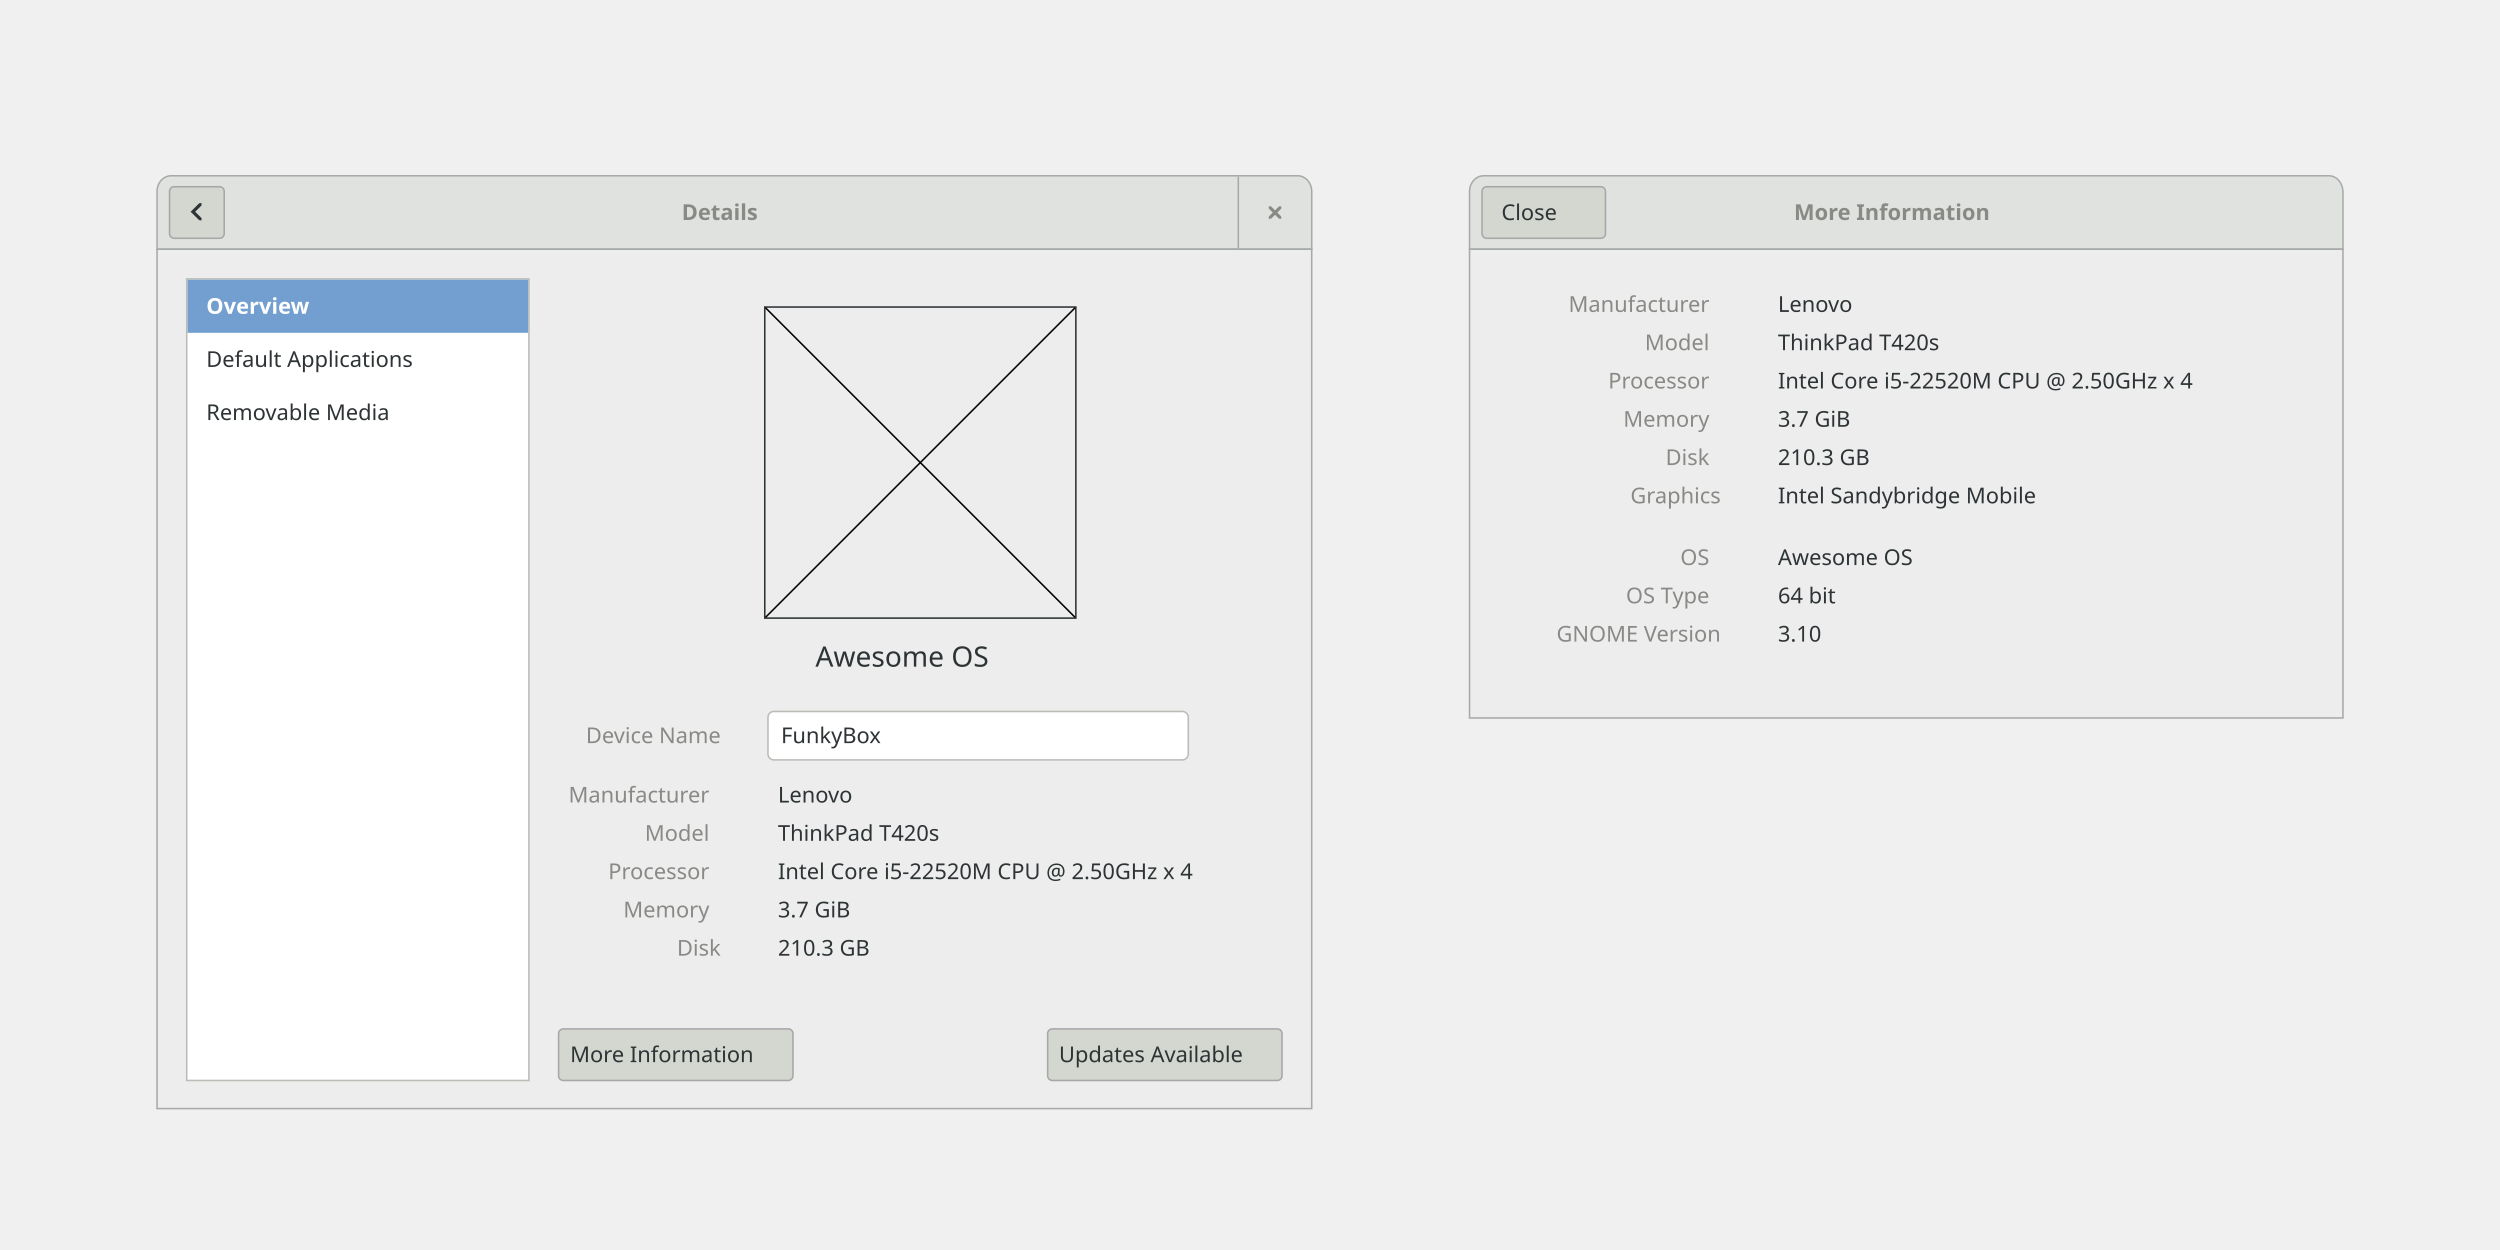
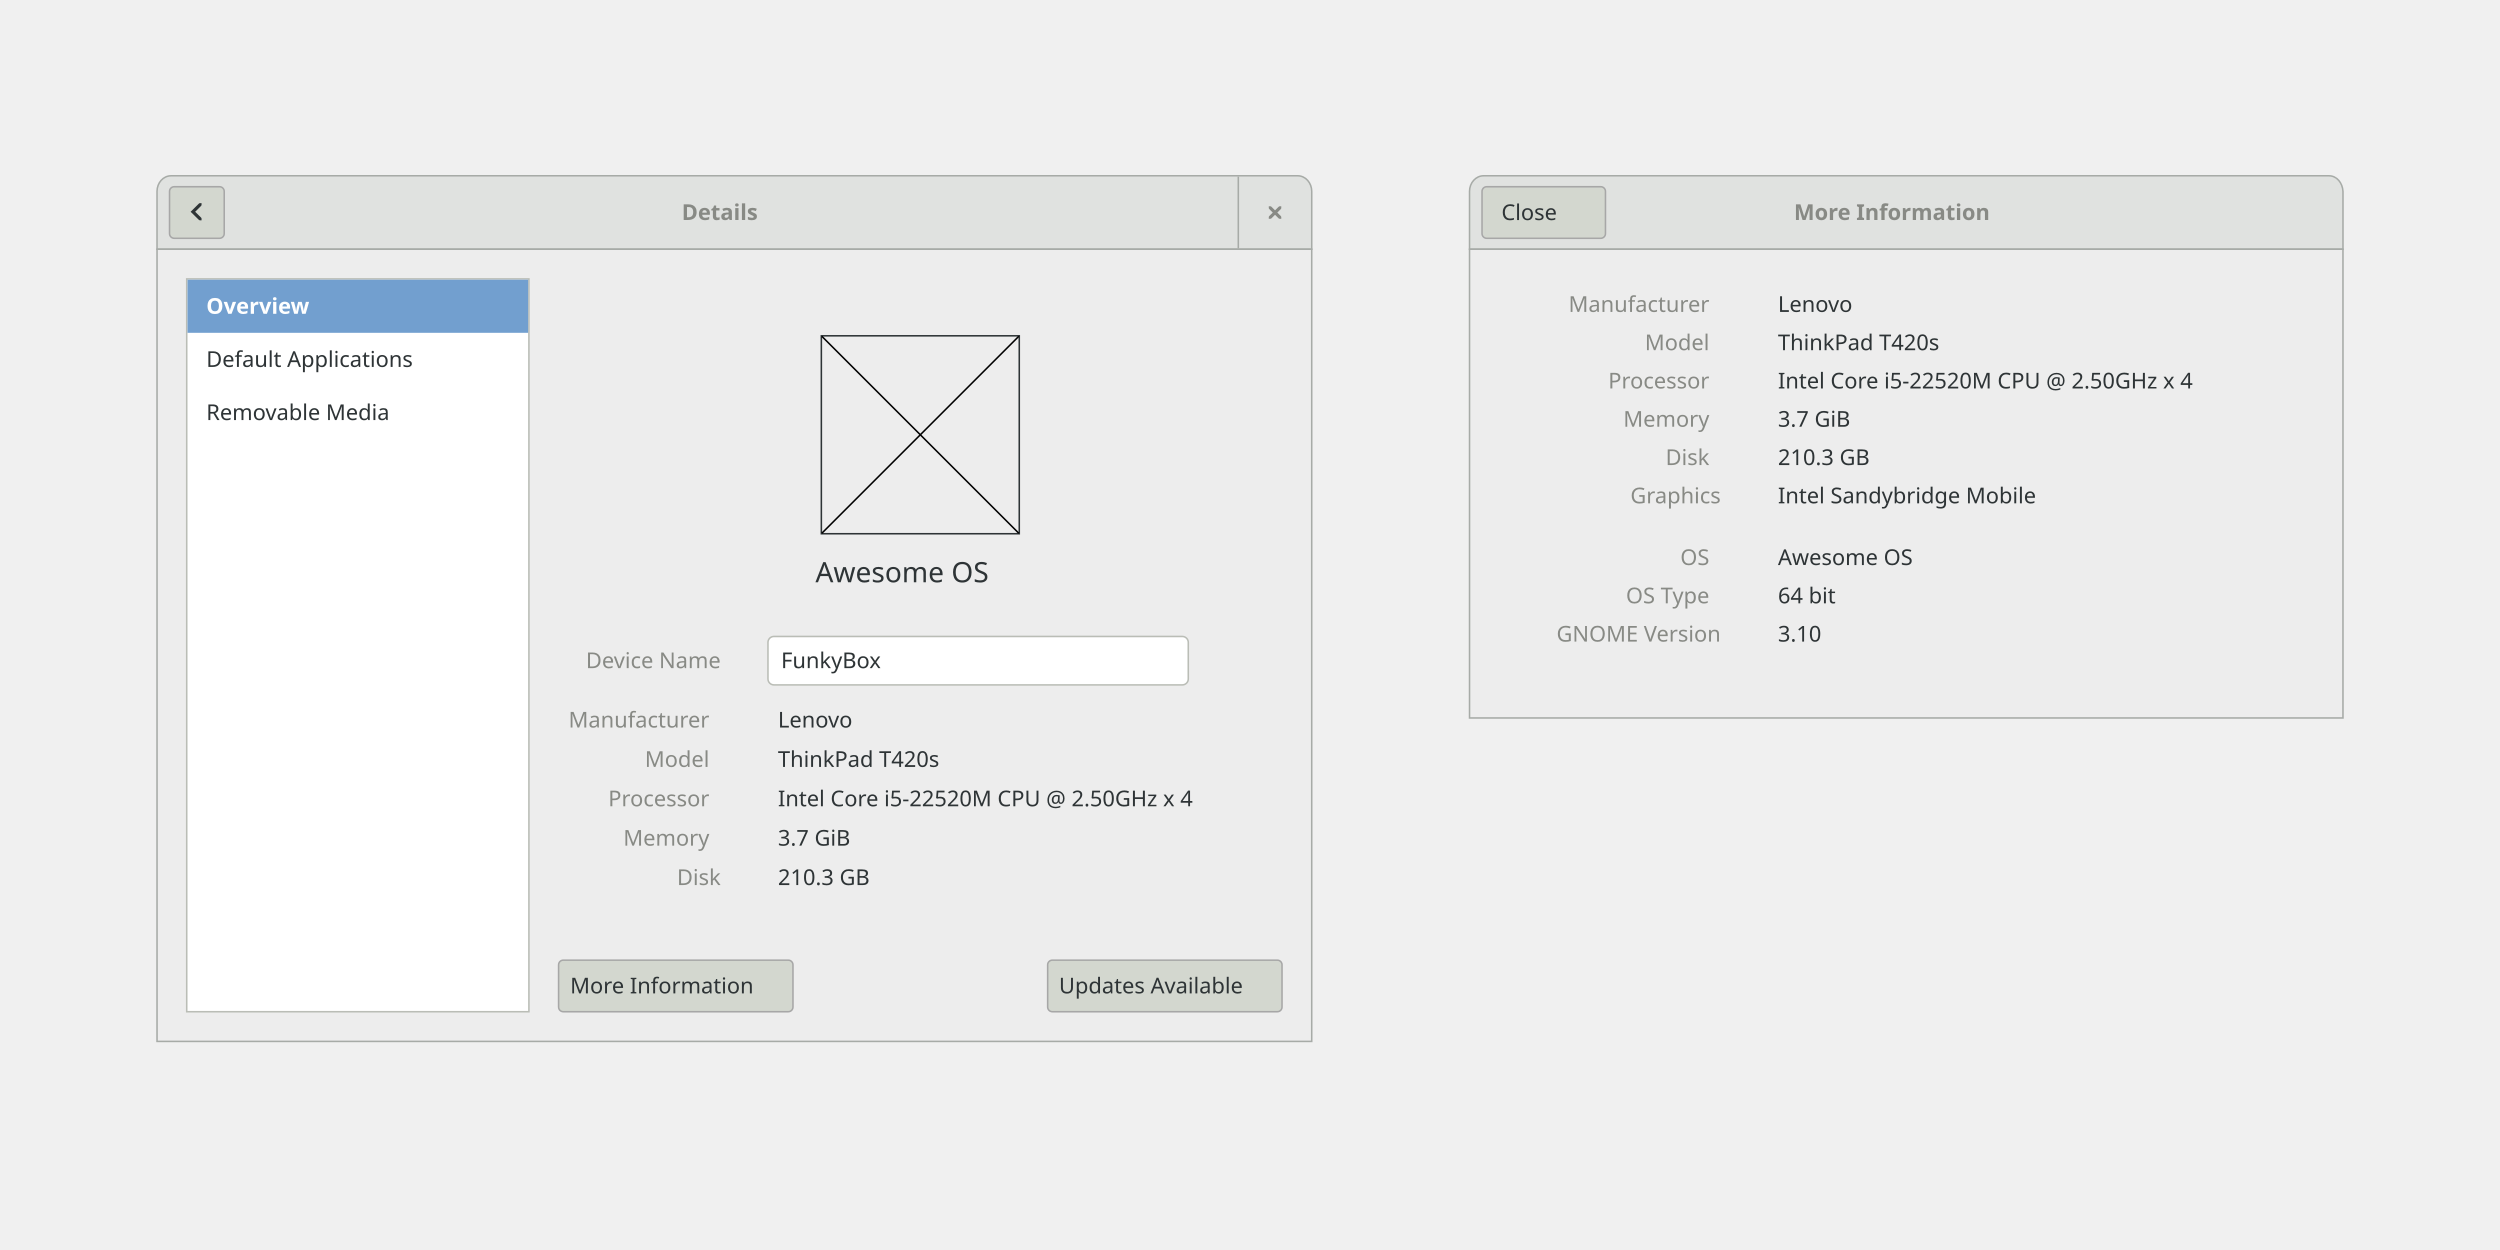
<svg xmlns="http://www.w3.org/2000/svg" xmlns:xlink="http://www.w3.org/1999/xlink" width="1600" height="800" id="svg7385" version="1.1">
  <defs id="defs7387">
    <marker orient="auto" refY="0" refX="0" id="TriangleOutL" style="overflow:visible">
      <path id="path10231" d="m 5.77,0 -8.65,5 0,-10 8.65,5 z" style="fill-rule:evenodd;stroke:#000000;stroke-width:1pt" transform="scale(0.8,0.8)" />
    </marker>
    <marker orient="auto" refY="0" refX="0" id="TriangleOutM" style="overflow:visible">
      <path id="path10234" d="m 5.77,0 -8.65,5 0,-10 8.65,5 z" style="fill-rule:evenodd;stroke:#000000;stroke-width:1pt" transform="scale(0.4,0.4)" />
    </marker>
    <mask maskUnits="userSpaceOnUse" id="mask7792">
      <rect style="fill:#ffffff;fill-opacity:1;stroke:none" id="rect7794" width="196.348" height="109.005" x="630.371" y="2239.688" />
    </mask>
    <linearGradient xlink:href="#linearGradient72862-1-0" id="linearGradient8160" gradientUnits="userSpaceOnUse" gradientTransform="matrix(2.31875,0,0,1,1959.384,223.512)" x1="-716.069" y1="856.875" x2="-716.069" y2="820.861" />
    <linearGradient id="linearGradient72862-1-0">
      <stop style="stop-color:#b5b8b5;stop-opacity:1;" offset="0" id="stop72864-5-9" />
      <stop style="stop-color:#969a96;stop-opacity:1" offset="1" id="stop72866-7-4" />
    </linearGradient>
  </defs>
  <g id="layer1" transform="translate(0,-252.3621)">
    <path style="color:#bebebe;fill:#e0e2e0;fill-opacity:1;fill-rule:nonzero;stroke:#a7aba7;stroke-width:0.993;stroke-opacity:1;marker:none;visibility:visible;display:inline;overflow:visible;filter:url(#filter12000-4-9-2);enable-background:accumulate" d="m 109.496,364.862 721.015,0 c 4.986,0 8.999,4.46 8.999,10 l 0,37.003 -8.999,0 -721.015,0 -9,0 0,-37.003 c 0,-5.54 4.014,-10 9,-10 z" id="path9950" />
    <g id="g9952" transform="translate(808.0157,380.3831)" style="fill:#888a85;display:inline">
      <g style="fill:#888a85;display:inline" id="g9954" transform="translate(-60,-518)" />
      <g id="g9956" transform="translate(-60,-518)" style="fill:#888a85" />
      <g id="g9958" transform="translate(-60,-518)" style="fill:#888a85" />
      <g id="g9960" transform="translate(-60,-518)" style="fill:#888a85">
        <g style="fill:#888a85;display:inline" id="g9962" transform="translate(19,-242)">
          <path style="font-size:medium;font-style:normal;font-variant:normal;font-weight:normal;font-stretch:normal;text-indent:0;text-align:start;text-decoration:none;line-height:normal;letter-spacing:normal;word-spacing:normal;text-transform:none;direction:ltr;block-progression:tb;writing-mode:lr-tb;text-anchor:start;color:#bebebe;fill:#888a85;fill-opacity:1;fill-rule:nonzero;stroke:none;stroke-width:1.781;marker:none;visibility:visible;display:inline;overflow:visible;enable-background:new;font-family:Andale Mono;-inkscape-font-specification:Andale Mono" id="path9964" d="m 45,764 1,0 c 0.01,-1.2e-4 0.021,-4.6e-4 0.031,0 0.255,0.011 0.51,0.129 0.688,0.312 L 49,766.594 51.312,764.312 C 51.578,764.082 51.759,764.007 52,764 l 1,0 0,1 c 0,0.286 -0.034,0.551 -0.25,0.75 l -2.281,2.281 2.25,2.25 C 52.907,770.469 53,770.735 53,771 l 0,1 -1,0 c -0.265,-10e-6 -0.531,-0.093 -0.719,-0.281 L 49,769.438 46.719,771.719 C 46.531,771.907 46.265,772 46,772 l -1,0 0,-1 c -3e-6,-0.265 0.093,-0.531 0.281,-0.719 l 2.281,-2.25 L 45.281,765.75 C 45.071,765.555 44.978,765.281 45,765 l 0,-1 z" />
        </g>
      </g>
      <g id="g9966" transform="translate(-60,-518)" style="fill:#888a85" />
      <g id="g9968" transform="translate(-60,-518)" style="fill:#888a85" />
      <g id="g9970" transform="translate(-60,-518)" style="fill:#888a85" />
    </g>
    <text id="text9972" y="393.152" x="469.727" style="font-size:14px;font-style:normal;font-variant:normal;font-weight:bold;font-stretch:normal;text-align:center;line-height:125%;writing-mode:lr-tb;text-anchor:middle;fill:#888a85;fill-opacity:1;stroke:none;display:inline;font-family:Cantarell;-inkscape-font-specification:Cantarell Bold" xml:space="preserve">
      <tspan y="393.152" x="469.727" id="tspan9974">Details</tspan>
    </text>
    <path style="fill:none;stroke:#a7aba7;stroke-width:1px;stroke-linecap:square;stroke-linejoin:miter;stroke-opacity:1;display:inline" d="m 792.514,365.862 c 0,45.042 0,45.042 0,45.042" id="path9976" />
-     <rect style="fill:#ededed;fill-opacity:1;stroke:#a7aba7;stroke-width:1;stroke-linecap:square;stroke-miterlimit:4;stroke-opacity:1;stroke-dasharray:none;stroke-dashoffset:0;display:inline" id="rect9978" width="739" height="550" x="100.5" y="411.862" />
+     <rect style="fill:#ededed;fill-opacity:1;stroke:#a7aba7;stroke-width:1;stroke-linecap:square;stroke-miterlimit:4;stroke-opacity:1;stroke-dasharray:none;stroke-dashoffset:0;display:inline" id="rect9978" width="739" height="507" x="100.5" y="411.862" />
    <rect ry="3" rx="3" y="371.864" x="108.5" height="33" width="35" id="rect9986" style="color:#000000;fill:#d3d7cf;fill-opacity:1;fill-rule:nonzero;stroke:#a7a7a7;stroke-width:1;stroke-linecap:butt;stroke-linejoin:miter;stroke-miterlimit:4;stroke-opacity:1;stroke-dasharray:none;stroke-dashoffset:0;marker:none;visibility:visible;display:inline;overflow:visible;enable-background:accumulate" />
    <g style="display:inline;enable-background:new" id="g9988" transform="translate(18,-137.6361)">
      <rect transform="scale(-1,1)" style="color:#bebebe;fill:none;stroke:none;stroke-width:1;marker:none;visibility:visible;display:inline;overflow:visible;enable-background:new" id="rect9990" y="518" x="-116" height="16" width="16" />
      <path style="font-size:medium;font-style:normal;font-variant:normal;font-weight:normal;font-stretch:normal;text-indent:0;text-align:start;text-decoration:none;line-height:normal;letter-spacing:normal;word-spacing:normal;text-transform:none;direction:ltr;block-progression:tb;writing-mode:lr-tb;text-anchor:start;color:#bebebe;fill:#2e3436;fill-opacity:1;fill-rule:nonzero;stroke:none;stroke-width:1.781;marker:none;visibility:visible;display:inline;overflow:visible;enable-background:new;font-family:Andale Mono;-inkscape-font-specification:Andale Mono" id="path9992" d="m 110.997,520 -1,0 c -0.01,-1.2e-4 -0.021,-4.6e-4 -0.031,0 -0.255,0.011 -0.51,0.129 -0.688,0.312 l -5.281,5.219 5.281,5.188 c 0.188,0.188 0.453,0.281 0.719,0.281 l 1,0 0,-1 c 0,-0.265 -0.093,-0.531 -0.281,-0.719 l -3.812,-3.75 3.812,-3.781 c 0.211,-0.195 0.303,-0.469 0.281,-0.75 l 0,-1 z" />
    </g>
-     <rect y="430.862" x="119.5" height="513" width="219" id="rect10018" style="fill:#ffffff;fill-opacity:1;stroke:#babdb6;stroke-width:1;stroke-linecap:square;stroke-miterlimit:4;stroke-opacity:1;stroke-dasharray:none;stroke-dashoffset:0;display:inline" />
+     <rect y="430.862" x="119.5" height="469" width="219" id="rect10018" style="fill:#ffffff;fill-opacity:1;stroke:#babdb6;stroke-width:1;stroke-linecap:square;stroke-miterlimit:4;stroke-opacity:1;stroke-dasharray:none;stroke-dashoffset:0;display:inline" />
    <rect style="fill:#729fcf;fill-opacity:1;stroke:none" id="rect3695" width="218" height="34" x="120" y="431.362" />
    <text xml:space="preserve" style="font-size:14px;font-style:normal;font-variant:normal;font-weight:bold;font-stretch:normal;line-height:125%;letter-spacing:0px;word-spacing:0px;fill:#ffffff;fill-opacity:1;stroke:none;font-family:Cantarell;-inkscape-font-specification:Cantarell Bold" x="132" y="453.206" id="text4477">
      <tspan id="tspan4479" x="132" y="453.206">Overview</tspan>
    </text>
    <text id="text4483" y="487.206" x="132" style="font-size:14px;font-style:normal;font-variant:normal;font-weight:normal;font-stretch:normal;line-height:125%;letter-spacing:0px;word-spacing:0px;fill:#2e3436;fill-opacity:1;stroke:none;font-family:Cantarell;-inkscape-font-specification:Cantarell" xml:space="preserve">
      <tspan y="487.206" x="132" id="tspan4485">Default Applications</tspan>
    </text>
    <text xml:space="preserve" style="font-size:14px;font-style:normal;font-variant:normal;font-weight:normal;font-stretch:normal;line-height:125%;letter-spacing:0px;word-spacing:0px;fill:#2e3436;fill-opacity:1;stroke:none;font-family:Cantarell;-inkscape-font-specification:Cantarell" x="132" y="521.206" id="text4496">
      <tspan id="tspan4498" x="132" y="521.206">Removable Media</tspan>
    </text>
-     <rect style="color:#000000;fill:#d3d7cf;fill-opacity:1;fill-rule:nonzero;stroke:#a7a7a7;stroke-width:1;stroke-linecap:butt;stroke-linejoin:miter;stroke-miterlimit:4;stroke-opacity:1;stroke-dasharray:none;stroke-dashoffset:0;marker:none;visibility:visible;display:inline;overflow:visible;enable-background:accumulate" id="rect4506" width="150" height="33" x="670.5" y="910.862" rx="3" ry="3" />
-     <text xml:space="preserve" style="font-size:14px;font-style:normal;font-variant:normal;font-weight:normal;font-stretch:normal;text-align:center;line-height:125%;letter-spacing:0px;word-spacing:0px;text-anchor:middle;fill:#2e3436;fill-opacity:1;stroke:none;font-family:Cantarell;-inkscape-font-specification:Cantarell" x="745.692" y="932.136" id="text4508">
-       <tspan id="tspan4510" x="745.692" y="932.136">Updates Available</tspan>
+     <rect style="color:#000000;fill:#d3d7cf;fill-opacity:1;fill-rule:nonzero;stroke:#a7a7a7;stroke-width:1;stroke-linecap:butt;stroke-linejoin:miter;stroke-miterlimit:4;stroke-opacity:1;stroke-dasharray:none;stroke-dashoffset:0;marker:none;visibility:visible;display:inline;overflow:visible;enable-background:accumulate" id="rect4506" width="150" height="33" x="670.5" y="866.862" rx="3" ry="3" />
+     <text xml:space="preserve" style="font-size:14px;font-style:normal;font-variant:normal;font-weight:normal;font-stretch:normal;text-align:center;line-height:125%;letter-spacing:0px;word-spacing:0px;text-anchor:middle;fill:#2e3436;fill-opacity:1;stroke:none;font-family:Cantarell;-inkscape-font-specification:Cantarell" x="745.692" y="888.136" id="text4508">
+       <tspan id="tspan4510" x="745.692" y="888.136">Updates Available</tspan>
    </text>
-     <rect ry="3" rx="3" y="910.862" x="357.5" height="33" width="150" id="rect4512" style="color:#000000;fill:#d3d7cf;fill-opacity:1;fill-rule:nonzero;stroke:#a7a7a7;stroke-width:1;stroke-linecap:butt;stroke-linejoin:miter;stroke-miterlimit:4;stroke-opacity:1;stroke-dasharray:none;stroke-dashoffset:0;marker:none;visibility:visible;display:inline;overflow:visible;enable-background:accumulate" />
-     <text id="text4514" y="932.136" x="432.692" style="font-size:14px;font-style:normal;font-variant:normal;font-weight:normal;font-stretch:normal;text-align:center;line-height:125%;letter-spacing:0px;word-spacing:0px;text-anchor:middle;fill:#2e3436;fill-opacity:1;stroke:none;font-family:Cantarell;-inkscape-font-specification:Cantarell" xml:space="preserve">
-       <tspan y="932.136" x="432.692" id="tspan4516">More Information</tspan>
+     <rect ry="3" rx="3" y="866.862" x="357.5" height="33" width="150" id="rect4512" style="color:#000000;fill:#d3d7cf;fill-opacity:1;fill-rule:nonzero;stroke:#a7a7a7;stroke-width:1;stroke-linecap:butt;stroke-linejoin:miter;stroke-miterlimit:4;stroke-opacity:1;stroke-dasharray:none;stroke-dashoffset:0;marker:none;visibility:visible;display:inline;overflow:visible;enable-background:accumulate" />
+     <text id="text4514" y="888.136" x="432.692" style="font-size:14px;font-style:normal;font-variant:normal;font-weight:normal;font-stretch:normal;text-align:center;line-height:125%;letter-spacing:0px;word-spacing:0px;text-anchor:middle;fill:#2e3436;fill-opacity:1;stroke:none;font-family:Cantarell;-inkscape-font-specification:Cantarell" xml:space="preserve">
+       <tspan y="888.136" x="432.692" id="tspan4516">More Information</tspan>
    </text>
-     <text xml:space="preserve" style="font-size:18px;font-style:normal;font-variant:normal;font-weight:normal;font-stretch:normal;text-align:center;line-height:125%;letter-spacing:0px;word-spacing:0px;text-anchor:middle;fill:#2e3436;fill-opacity:1;stroke:none;font-family:Cantarell;-inkscape-font-specification:Cantarell" x="589.034" y="679.016" id="text4841">
-       <tspan id="tspan4843" x="589.034" y="679.016">Awesome OS</tspan>
+     <text xml:space="preserve" style="font-size:18px;font-style:normal;font-variant:normal;font-weight:normal;font-stretch:normal;text-align:center;line-height:125%;letter-spacing:0px;word-spacing:0px;text-anchor:middle;fill:#2e3436;fill-opacity:1;stroke:none;font-family:Cantarell;-inkscape-font-specification:Cantarell" x="589.034" y="625.016" id="text4841">
+       <tspan id="tspan4843" x="589.034" y="625.016">Awesome OS</tspan>
    </text>
-     <rect style="color:#000000;fill:#ffffff;fill-opacity:1;fill-rule:nonzero;stroke:#babdb6;stroke-width:1;stroke-miterlimit:4;stroke-opacity:1;stroke-dasharray:none;marker:none;visibility:visible;display:inline;overflow:visible;enable-background:new" id="rect7050" width="269" height="31" x="491.5" y="707.696" rx="3.804" ry="3.804" />
-     <g id="g7106" transform="matrix(0.9090909,0,0,0.9090909,53.54547,2222.624)">
-       <rect y="-1951.138" x="479.5" height="219" width="219" id="rect4523" style="fill:#ededed;fill-opacity:1;stroke:#2e3436;stroke-width:1.1;stroke-linecap:square;stroke-miterlimit:4;stroke-opacity:1;stroke-dasharray:none;stroke-dashoffset:0;display:inline" />
-       <path transform="translate(0,-2147.638)" id="path7073" d="M 480,415 698,197" style="fill:none;stroke:#000000;stroke-width:1.1px;stroke-linecap:butt;stroke-linejoin:miter;stroke-opacity:1" />
-       <path transform="translate(0,-2147.638)" id="path7075" d="M 480,197 698,415" style="fill:none;stroke:#000000;stroke-width:1.1px;stroke-linecap:butt;stroke-linejoin:miter;stroke-opacity:1" />
+     <rect style="color:#000000;fill:#ffffff;fill-opacity:1;fill-rule:nonzero;stroke:#babdb6;stroke-width:1;stroke-miterlimit:4;stroke-opacity:1;stroke-dasharray:none;marker:none;visibility:visible;display:inline;overflow:visible;enable-background:new" id="rect7050" width="269" height="31" x="491.5" y="659.696" rx="3.804" ry="3.804" />
+     <g id="g7106" transform="matrix(0.5784194,0,0,0.5784194,248.311,1595.855)">
+       <rect y="-1951.138" x="479.5" height="219" width="219" id="rect4523" style="fill:#ededed;fill-opacity:1;stroke:#2e3436;stroke-width:1.729;stroke-linecap:square;stroke-miterlimit:4;stroke-opacity:1;stroke-dasharray:none;stroke-dashoffset:0;display:inline" />
+       <path transform="translate(0,-2147.638)" id="path7073" d="M 480,415 698,197" style="fill:none;stroke:#000000;stroke-width:1.729px;stroke-linecap:butt;stroke-linejoin:miter;stroke-opacity:1" />
+       <path transform="translate(0,-2147.638)" id="path7075" d="M 480,197 698,415" style="fill:none;stroke:#000000;stroke-width:1.729px;stroke-linecap:butt;stroke-linejoin:miter;stroke-opacity:1" />
    </g>
-     <text xml:space="preserve" style="font-size:14px;font-style:normal;font-variant:normal;font-weight:normal;font-stretch:normal;text-align:start;line-height:125%;letter-spacing:0px;word-spacing:0px;text-anchor:start;fill:#2e3436;fill-opacity:1;stroke:none;font-family:Cantarell;-inkscape-font-specification:Cantarell" x="499.88" y="727.991" id="text7080">
-       <tspan id="tspan7082" x="499.88" y="727.991">FunkyBox</tspan>
+     <text xml:space="preserve" style="font-size:14px;font-style:normal;font-variant:normal;font-weight:normal;font-stretch:normal;text-align:start;line-height:125%;letter-spacing:0px;word-spacing:0px;text-anchor:start;fill:#2e3436;fill-opacity:1;stroke:none;font-family:Cantarell;-inkscape-font-specification:Cantarell" x="499.88" y="679.991" id="text7080">
+       <tspan id="tspan7082" x="499.88" y="679.991">FunkyBox</tspan>
    </text>
-     <text id="text7084" y="727.991" x="479.472" style="font-size:14px;font-style:normal;font-variant:normal;font-weight:normal;font-stretch:normal;text-align:end;line-height:125%;letter-spacing:0px;word-spacing:0px;text-anchor:end;fill:#888a85;fill-opacity:1;stroke:none;font-family:Cantarell;-inkscape-font-specification:Cantarell" xml:space="preserve">
-       <tspan y="727.991" x="479.472" id="tspan7086">Device Name</tspan>
+     <text id="text7084" y="679.991" x="479.472" style="font-size:14px;font-style:normal;font-variant:normal;font-weight:normal;font-stretch:normal;text-align:end;line-height:125%;letter-spacing:0px;word-spacing:0px;text-anchor:end;fill:#888a85;fill-opacity:1;stroke:none;font-family:Cantarell;-inkscape-font-specification:Cantarell" xml:space="preserve">
+       <tspan y="679.991" x="479.472" id="tspan7086">Device Name</tspan>
    </text>
-     <text xml:space="preserve" style="font-size:14px;font-style:normal;font-variant:normal;font-weight:normal;font-stretch:normal;text-align:end;line-height:175%;letter-spacing:0px;word-spacing:0px;text-anchor:end;fill:#888a85;fill-opacity:1;stroke:none;font-family:Cantarell;-inkscape-font-specification:Cantarell" x="479.472" y="765.991" id="text7088">
-       <tspan id="tspan7090" x="479.472" y="765.991">Manufacturer</tspan>
-       <tspan x="479.472" y="790.491" id="tspan7096">Model</tspan>
-       <tspan x="479.472" y="814.991" id="tspan7098">Processor</tspan>
-       <tspan x="479.472" y="839.491" id="tspan7104">Memory</tspan>
-       <tspan x="479.472" y="863.991" id="tspan7102">Disk</tspan>
+     <text xml:space="preserve" style="font-size:14px;font-style:normal;font-variant:normal;font-weight:normal;font-stretch:normal;text-align:end;line-height:180%;letter-spacing:0px;word-spacing:0px;text-anchor:end;fill:#888a85;fill-opacity:1;stroke:none;font-family:Cantarell;-inkscape-font-specification:Cantarell" x="479.472" y="717.991" id="text7088">
+       <tspan id="tspan7090" x="479.472" y="717.991">Manufacturer</tspan>
+       <tspan x="479.472" y="743.191" id="tspan7096">Model</tspan>
+       <tspan x="479.472" y="768.391" id="tspan7098">Processor</tspan>
+       <tspan x="479.472" y="793.591" id="tspan7104">Memory</tspan>
+       <tspan x="479.472" y="818.791" id="tspan7102">Disk</tspan>
    </text>
-     <text id="text7125" y="765.991" x="497.88" style="font-size:14px;font-style:normal;font-variant:normal;font-weight:normal;font-stretch:normal;text-align:start;line-height:175%;letter-spacing:0px;word-spacing:0px;text-anchor:start;fill:#2e3436;fill-opacity:1;stroke:none;font-family:Cantarell;-inkscape-font-specification:Cantarell" xml:space="preserve">
-       <tspan y="765.991" x="497.88" id="tspan7127">Lenovo</tspan>
-       <tspan id="tspan7129" y="790.491" x="497.88">ThinkPad T420s</tspan>
-       <tspan id="tspan7131" y="814.991" x="497.88">Intel Core i5-22520M CPU @ 2.50GHz x 4</tspan>
-       <tspan id="tspan7133" y="839.491" x="497.88">3.7 GiB</tspan>
-       <tspan id="tspan7135" y="863.991" x="497.88">210.3 GB</tspan>
+     <text id="text7125" y="717.991" x="497.88" style="font-size:14px;font-style:normal;font-variant:normal;font-weight:normal;font-stretch:normal;text-align:start;line-height:180%;letter-spacing:0px;word-spacing:0px;text-anchor:start;fill:#2e3436;fill-opacity:1;stroke:none;font-family:Cantarell;-inkscape-font-specification:Cantarell" xml:space="preserve">
+       <tspan y="717.991" x="497.88" id="tspan7127">Lenovo</tspan>
+       <tspan id="tspan7129" y="743.191" x="497.88">ThinkPad T420s</tspan>
+       <tspan id="tspan7131" y="768.391" x="497.88">Intel Core i5-22520M CPU @ 2.50GHz x 4</tspan>
+       <tspan id="tspan7133" y="793.591" x="497.88">3.7 GiB</tspan>
+       <tspan id="tspan7135" y="818.791" x="497.88">210.3 GB</tspan>
    </text>
    <path id="path7137" d="m 949.496,364.862 541.015,0 c 4.986,0 8.7,4.468 8.999,10 l 0,37.003 -8.999,0 -541.015,0 -9,0 0,-37.003 c 0,-5.54 4.014,-10 9,-10 z" style="color:#bebebe;fill:#e0e2e0;fill-opacity:1;fill-rule:nonzero;stroke:#a7aba7;stroke-width:0.993;stroke-opacity:1;marker:none;visibility:visible;display:inline;overflow:visible;filter:url(#filter12000-4-9-2);enable-background:accumulate" />
    <text xml:space="preserve" style="font-size:14px;font-style:normal;font-variant:normal;font-weight:bold;font-stretch:normal;text-align:center;line-height:125%;writing-mode:lr-tb;text-anchor:middle;fill:#888a85;fill-opacity:1;stroke:none;display:inline;font-family:Cantarell;-inkscape-font-specification:Cantarell Bold" x="1219.92" y="393.152" id="text7159">
      <tspan id="tspan7161" x="1219.92" y="393.152">More Information</tspan>
    </text>
    <rect y="411.862" x="940.5" height="300" width="559" id="rect7165" style="fill:#ededed;fill-opacity:1;stroke:#a7aba7;stroke-width:1;stroke-linecap:square;stroke-miterlimit:4;stroke-opacity:1;stroke-dasharray:none;stroke-dashoffset:0;display:inline" />
    <rect style="color:#000000;fill:#d3d7cf;fill-opacity:1;fill-rule:nonzero;stroke:#a7a7a7;stroke-width:1;stroke-linecap:butt;stroke-linejoin:miter;stroke-miterlimit:4;stroke-opacity:1;stroke-dasharray:none;stroke-dashoffset:0;marker:none;visibility:visible;display:inline;overflow:visible;enable-background:accumulate" id="rect7167" width="79" height="33" x="948.5" y="371.864" rx="3" ry="3" />
    <text id="text7225" y="451.991" x="1119.472" style="font-size:14px;font-style:normal;font-variant:normal;font-weight:normal;font-stretch:normal;text-align:end;line-height:175%;letter-spacing:0px;word-spacing:0px;text-anchor:end;fill:#888a85;fill-opacity:1;stroke:none;font-family:Cantarell;-inkscape-font-specification:Cantarell" xml:space="preserve">
      <tspan y="451.991" x="1119.472" id="tspan7227">Manufacturer</tspan>
      <tspan id="tspan7229" y="476.491" x="1119.472">Model</tspan>
      <tspan id="tspan7231" y="500.991" x="1119.472">Processor</tspan>
      <tspan id="tspan7233" y="525.491" x="1119.472">Memory</tspan>
      <tspan id="tspan7235" y="549.991" x="1119.472">Disk</tspan>
      <tspan y="574.491" x="1119.472" id="tspan7322">Graphics</tspan>
    </text>
    <text xml:space="preserve" style="font-size:14px;font-style:normal;font-variant:normal;font-weight:normal;font-stretch:normal;text-align:start;line-height:175%;letter-spacing:0px;word-spacing:0px;text-anchor:start;fill:#2e3436;fill-opacity:1;stroke:none;font-family:Cantarell;-inkscape-font-specification:Cantarell" x="1137.88" y="451.991" id="text7237">
      <tspan id="tspan7239" x="1137.88" y="451.991">Lenovo</tspan>
      <tspan x="1137.88" y="476.491" id="tspan7241">ThinkPad T420s</tspan>
      <tspan x="1137.88" y="500.991" id="tspan7243">Intel Core i5-22520M CPU @ 2.50GHz x 4</tspan>
      <tspan x="1137.88" y="525.491" id="tspan7245">3.7 GiB</tspan>
      <tspan x="1137.88" y="549.991" id="tspan7247">210.3 GB</tspan>
      <tspan x="1137.88" y="574.491" id="tspan7324">Intel Sandybridge Mobile</tspan>
    </text>
    <text id="text7298" y="613.991" x="1119.472" style="font-size:14px;font-style:normal;font-variant:normal;font-weight:normal;font-stretch:normal;text-align:end;line-height:175%;letter-spacing:0px;word-spacing:0px;text-anchor:end;fill:#888a85;fill-opacity:1;stroke:none;font-family:Cantarell;-inkscape-font-specification:Cantarell" xml:space="preserve">
      <tspan y="613.991" x="1119.472" id="tspan7314">OS</tspan>
      <tspan y="638.491" x="1119.472" id="tspan7318">OS Type</tspan>
      <tspan y="662.991" x="1119.472" id="tspan7310">GNOME Version</tspan>
    </text>
    <text xml:space="preserve" style="font-size:14px;font-style:normal;font-variant:normal;font-weight:normal;font-stretch:normal;text-align:start;line-height:175%;letter-spacing:0px;word-spacing:0px;text-anchor:start;fill:#2e3436;fill-opacity:1;stroke:none;font-family:Cantarell;-inkscape-font-specification:Cantarell" x="1137.88" y="613.991" id="text7302">
      <tspan x="1137.88" y="613.991" id="tspan7304">Awesome OS</tspan>
      <tspan x="1137.88" y="638.491" id="tspan7320">64 bit</tspan>
      <tspan x="1137.88" y="662.991" id="tspan7312">3.10</tspan>
    </text>
    <text id="text7326" y="393.208" x="987.772" style="font-size:14px;font-style:normal;font-variant:normal;font-weight:normal;font-stretch:normal;text-align:center;line-height:125%;letter-spacing:0px;word-spacing:0px;text-anchor:middle;fill:#2e3436;fill-opacity:1;stroke:none;font-family:Cantarell;-inkscape-font-specification:Cantarell" xml:space="preserve">
      <tspan y="393.208" x="987.772" id="tspan7328">Close</tspan>
    </text>
+     <flowRoot xml:space="preserve" id="flowRoot7445" style="fill:black;stroke:none;stroke-opacity:1;stroke-width:1px;stroke-linejoin:miter;stroke-linecap:butt;fill-opacity:1;font-family:Cantarell;font-style:normal;font-weight:normal;font-size:14px;line-height:125%;letter-spacing:0px;word-spacing:0px;-inkscape-font-specification:Cantarell;font-stretch:normal;font-variant:normal">
+       <flowRegion id="flowRegion7447">
+         <rect id="rect7449" width="838" height="215" x="82" y="610" />
+       </flowRegion>
+       <flowPara id="flowPara7451" />
+     </flowRoot>
  </g>
</svg>
